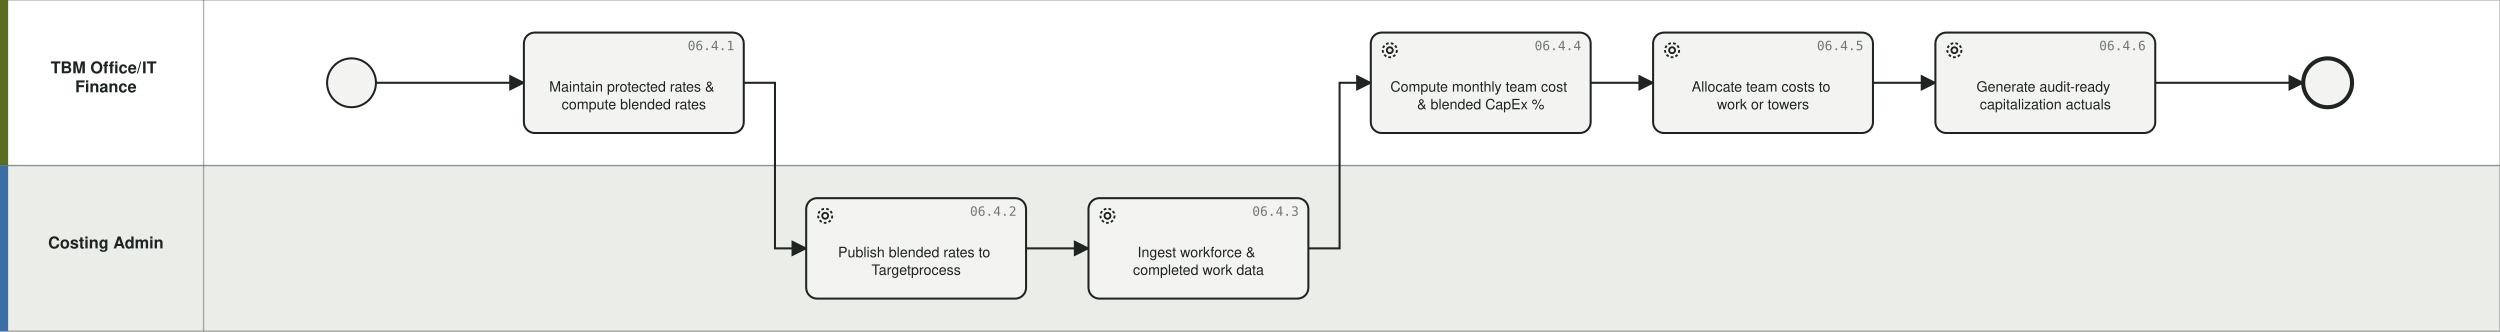
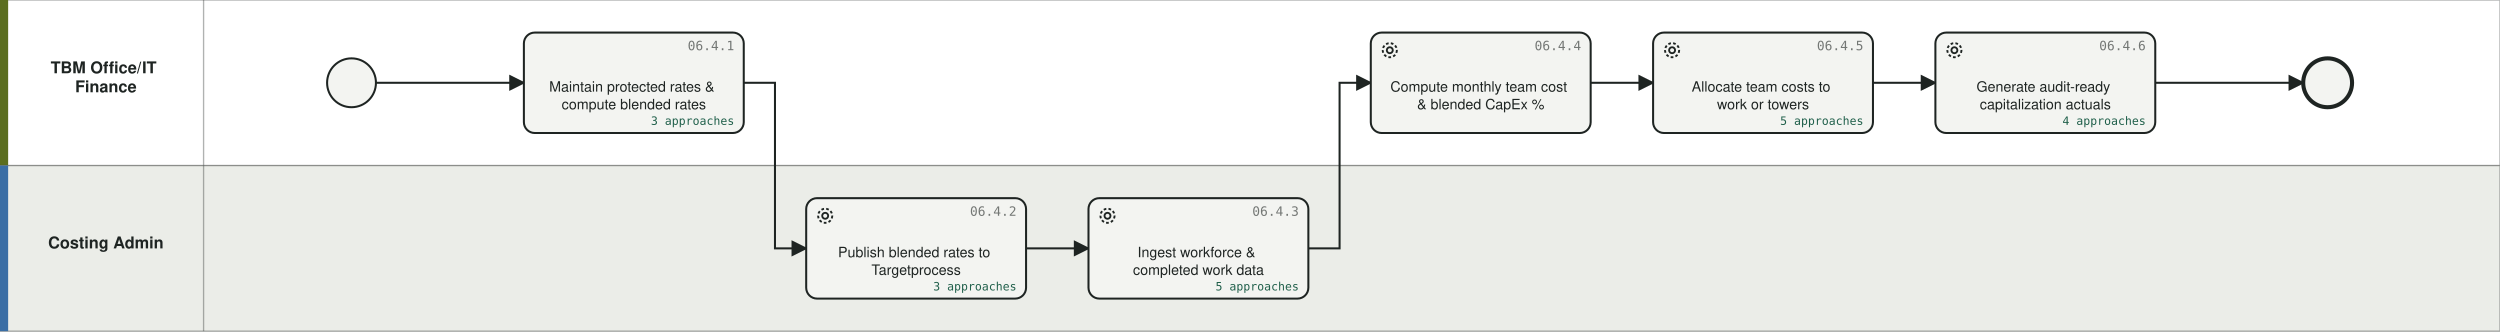
<svg xmlns="http://www.w3.org/2000/svg" viewBox="0 0 1842 244" width="1842" height="244" role="img" aria-label="BPMN swimlane diagram of 06.4 Cost labor &amp; capitalize: 2 lanes, 6 steps">
  <style>
svg{font-family:"IBM Plex Sans",-apple-system,"Segoe UI",Helvetica,Arial,sans-serif;color:#1E2422}
.lane0{fill:#FFFFFF}.lane1{fill:#EBEDE8}.ground{fill:#F3F4F1}.gw{fill:#FAF0DC}.env{fill:#FFFFFF}
@media (prefers-color-scheme: dark){svg{color:#E8EAE6}.lane0{fill:#202423}.lane1{fill:#2A2F2D}.ground{fill:#181B1A}.gw{fill:#3A2F17}.env{fill:#202423}}
</style>
  <defs>
    <marker id="arrow" viewBox="0 0 10 10" refX="9" refY="5" markerWidth="8" markerHeight="8" orient="auto-start-reverse">
      <path d="M0 0L10 5L0 10z" fill="currentColor" />
    </marker>
  </defs>
  <g>
    <rect x="0" y="0" width="1842" height="122" class="lane0" stroke="currentColor" stroke-opacity=".35" />
    <rect x="0" y="0" width="6" height="122" fill="#5B6E1F" />
    <text x="78.0" y="54.0" text-anchor="middle" font-size="12" font-weight="600" fill="currentColor">
      <tspan x="78.0" dy="0">TBM Office/IT</tspan>
      <tspan x="78.0" dy="14">Finance</tspan>
    </text>
    <line x1="150" y1="0" x2="150" y2="122" stroke="currentColor" stroke-opacity=".35" />
  </g>
  <g>
    <rect x="0" y="122" width="1842" height="122" class="lane1" stroke="currentColor" stroke-opacity=".35" />
    <rect x="0" y="122" width="6" height="122" fill="#3A6EA5" />
    <text x="78.0" y="183.0" text-anchor="middle" font-size="12" font-weight="600" fill="currentColor">
      <tspan x="78.0" dy="0">Costing Admin</tspan>
    </text>
    <line x1="150" y1="122" x2="150" y2="244" stroke="currentColor" stroke-opacity=".35" />
  </g>
  <path d="M277 61L386 61" fill="none" stroke="currentColor" stroke-width="1.5" marker-end="url(#arrow)" />
  <path d="M548 61L571 61L571 183L594 183" fill="none" stroke="currentColor" stroke-width="1.5" marker-end="url(#arrow)" />
  <path d="M756 183L802 183" fill="none" stroke="currentColor" stroke-width="1.5" marker-end="url(#arrow)" />
  <path d="M964 183L987 183L987 61L1010 61" fill="none" stroke="currentColor" stroke-width="1.5" marker-end="url(#arrow)" />
  <path d="M1172 61L1218 61" fill="none" stroke="currentColor" stroke-width="1.5" marker-end="url(#arrow)" />
  <path d="M1380 61L1426 61" fill="none" stroke="currentColor" stroke-width="1.5" marker-end="url(#arrow)" />
  <path d="M1588 61L1697 61" fill="none" stroke="currentColor" stroke-width="1.5" marker-end="url(#arrow)" />
  <g class="bn">
    <circle cx="259.0" cy="61.0" r="18" class="ground" stroke="currentColor" stroke-width="1.5" />
    <text x="259.0" y="92.0" text-anchor="middle" font-size="10.5" fill="currentColor" />
  </g>
  <g class="bn">
    <rect x="386.0" y="24.0" width="162" height="74" rx="8" class="ground" stroke="currentColor" stroke-width="1.5" />
+     <text x="541.0" y="92.0" text-anchor="end" font-size="8.5" fill="#1F5F4A" font-family="monospace">3 approaches</text>
    <text x="541.0" y="37.0" text-anchor="end" font-size="9.5" fill="currentColor" fill-opacity=".6" font-family="monospace">06.4.1</text>
    <text x="467.0" y="67.5" text-anchor="middle" font-size="10.5" fill="currentColor">
      <tspan x="467.0" dy="0">Maintain protected rates &amp;</tspan>
      <tspan x="467.0" dy="13">compute blended rates</tspan>
    </text>
  </g>
  <g class="bn">
    <rect x="594.0" y="146.0" width="162" height="74" rx="8" class="ground" stroke="currentColor" stroke-width="1.5" />
    <g transform="translate(602.0,153.0)" stroke="currentColor" fill="none" stroke-width="1.4">
      <circle cx="6" cy="6" r="2.2" />
      <circle cx="6" cy="6" r="5.2" stroke-dasharray="2 1.6" />
    </g>
+     <text x="749.0" y="214.0" text-anchor="end" font-size="8.5" fill="#1F5F4A" font-family="monospace">3 approaches</text>
    <text x="749.0" y="159.0" text-anchor="end" font-size="9.5" fill="currentColor" fill-opacity=".6" font-family="monospace">06.4.2</text>
    <text x="675.0" y="189.5" text-anchor="middle" font-size="10.5" fill="currentColor">
      <tspan x="675.0" dy="0">Publish blended rates to</tspan>
      <tspan x="675.0" dy="13">Targetprocess</tspan>
    </text>
  </g>
  <g class="bn">
    <rect x="802.0" y="146.0" width="162" height="74" rx="8" class="ground" stroke="currentColor" stroke-width="1.5" />
    <g transform="translate(810.0,153.0)" stroke="currentColor" fill="none" stroke-width="1.4">
      <circle cx="6" cy="6" r="2.2" />
      <circle cx="6" cy="6" r="5.2" stroke-dasharray="2 1.6" />
    </g>
+     <text x="957.0" y="214.0" text-anchor="end" font-size="8.5" fill="#1F5F4A" font-family="monospace">5 approaches</text>
    <text x="957.0" y="159.0" text-anchor="end" font-size="9.5" fill="currentColor" fill-opacity=".6" font-family="monospace">06.4.3</text>
    <text x="883.0" y="189.5" text-anchor="middle" font-size="10.5" fill="currentColor">
      <tspan x="883.0" dy="0">Ingest workforce &amp;</tspan>
      <tspan x="883.0" dy="13">completed work data</tspan>
    </text>
  </g>
  <g class="bn">
    <rect x="1010.0" y="24.0" width="162" height="74" rx="8" class="ground" stroke="currentColor" stroke-width="1.5" />
    <g transform="translate(1018.0,31.0)" stroke="currentColor" fill="none" stroke-width="1.4">
      <circle cx="6" cy="6" r="2.2" />
      <circle cx="6" cy="6" r="5.2" stroke-dasharray="2 1.6" />
    </g>
    <text x="1165.0" y="37.0" text-anchor="end" font-size="9.5" fill="currentColor" fill-opacity=".6" font-family="monospace">06.4.4</text>
    <text x="1091.0" y="67.5" text-anchor="middle" font-size="10.5" fill="currentColor">
      <tspan x="1091.0" dy="0">Compute monthly team cost</tspan>
      <tspan x="1091.0" dy="13">&amp; blended CapEx %</tspan>
    </text>
  </g>
  <g class="bn">
    <rect x="1218.0" y="24.0" width="162" height="74" rx="8" class="ground" stroke="currentColor" stroke-width="1.5" />
    <g transform="translate(1226.0,31.0)" stroke="currentColor" fill="none" stroke-width="1.4">
      <circle cx="6" cy="6" r="2.2" />
      <circle cx="6" cy="6" r="5.2" stroke-dasharray="2 1.6" />
    </g>
+     <text x="1373.0" y="92.0" text-anchor="end" font-size="8.5" fill="#1F5F4A" font-family="monospace">5 approaches</text>
    <text x="1373.0" y="37.0" text-anchor="end" font-size="9.5" fill="currentColor" fill-opacity=".6" font-family="monospace">06.4.5</text>
    <text x="1299.0" y="67.5" text-anchor="middle" font-size="10.5" fill="currentColor">
      <tspan x="1299.0" dy="0">Allocate team costs to</tspan>
      <tspan x="1299.0" dy="13">work or towers</tspan>
    </text>
  </g>
  <g class="bn">
    <rect x="1426.0" y="24.0" width="162" height="74" rx="8" class="ground" stroke="currentColor" stroke-width="1.5" />
    <g transform="translate(1434.0,31.0)" stroke="currentColor" fill="none" stroke-width="1.4">
      <circle cx="6" cy="6" r="2.2" />
      <circle cx="6" cy="6" r="5.2" stroke-dasharray="2 1.6" />
    </g>
+     <text x="1581.0" y="92.0" text-anchor="end" font-size="8.5" fill="#1F5F4A" font-family="monospace">4 approaches</text>
    <text x="1581.0" y="37.0" text-anchor="end" font-size="9.5" fill="currentColor" fill-opacity=".6" font-family="monospace">06.4.6</text>
    <text x="1507.0" y="67.5" text-anchor="middle" font-size="10.5" fill="currentColor">
      <tspan x="1507.0" dy="0">Generate audit-ready</tspan>
      <tspan x="1507.0" dy="13">capitalization actuals</tspan>
    </text>
  </g>
  <g class="bn">
    <circle cx="1715.0" cy="61.0" r="18" class="ground" stroke="currentColor" stroke-width="3" />
    <text x="1715.0" y="92.0" text-anchor="middle" font-size="10.5" fill="currentColor" />
  </g>
</svg>
